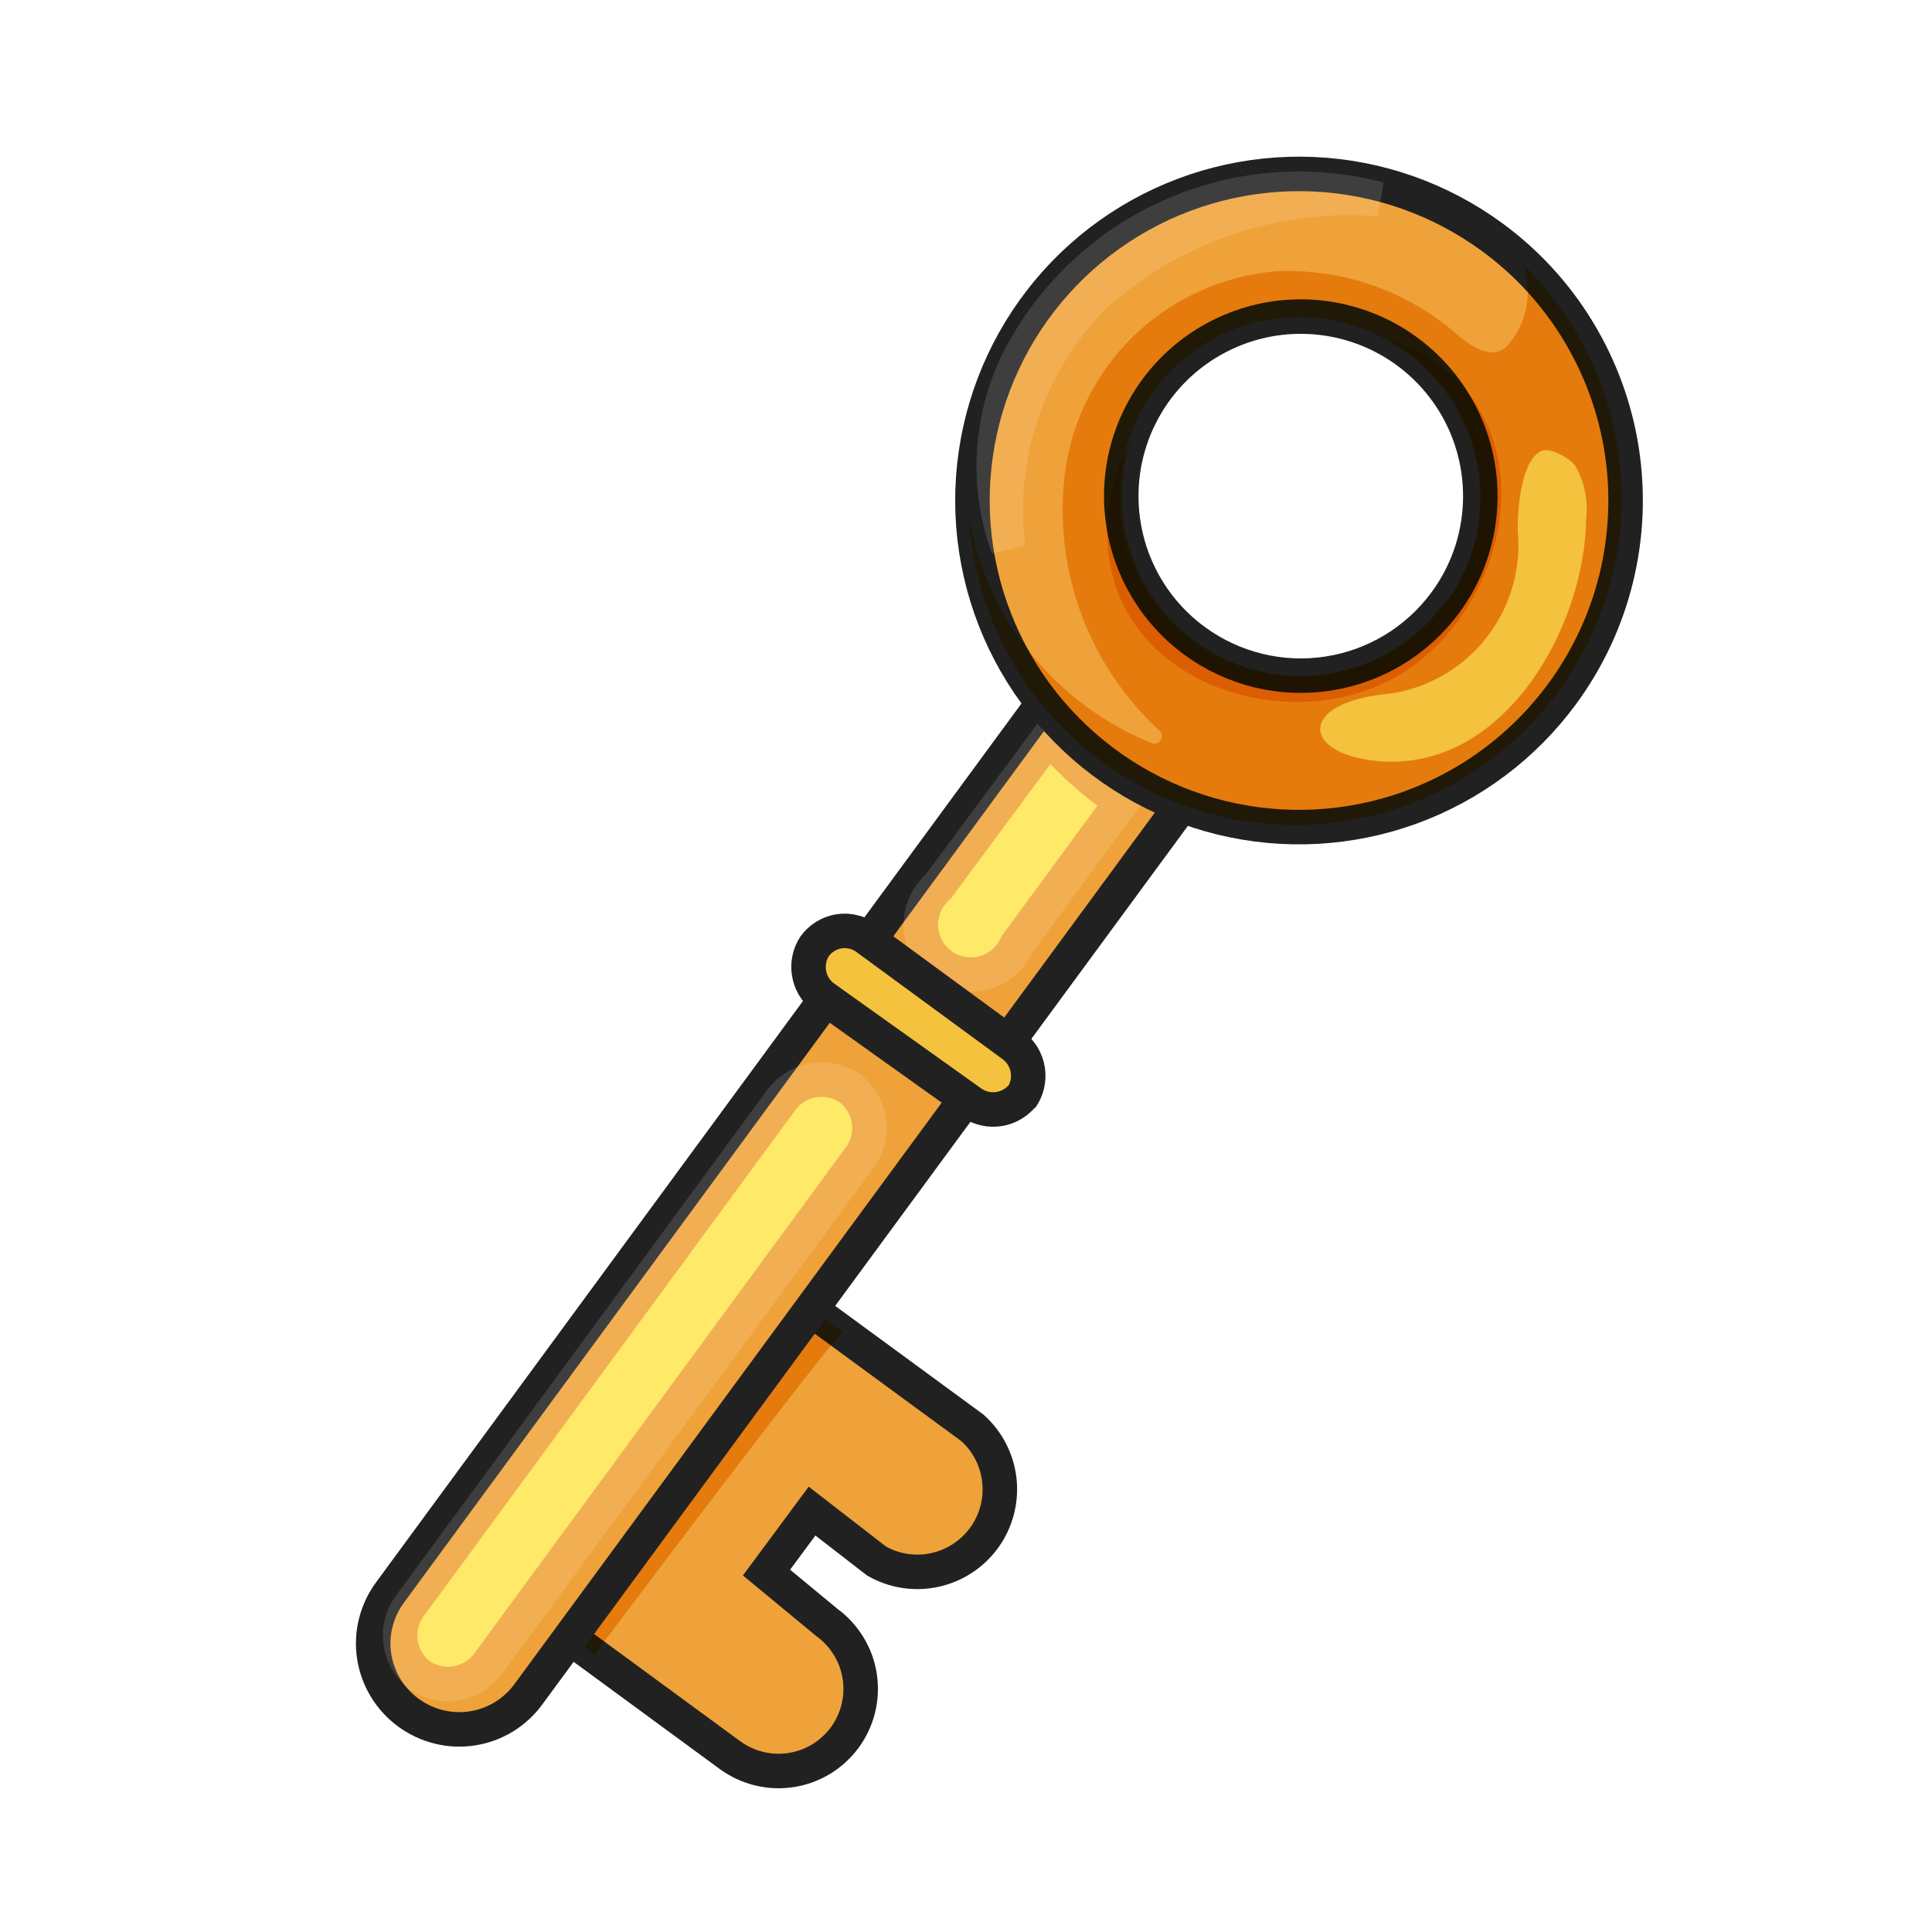
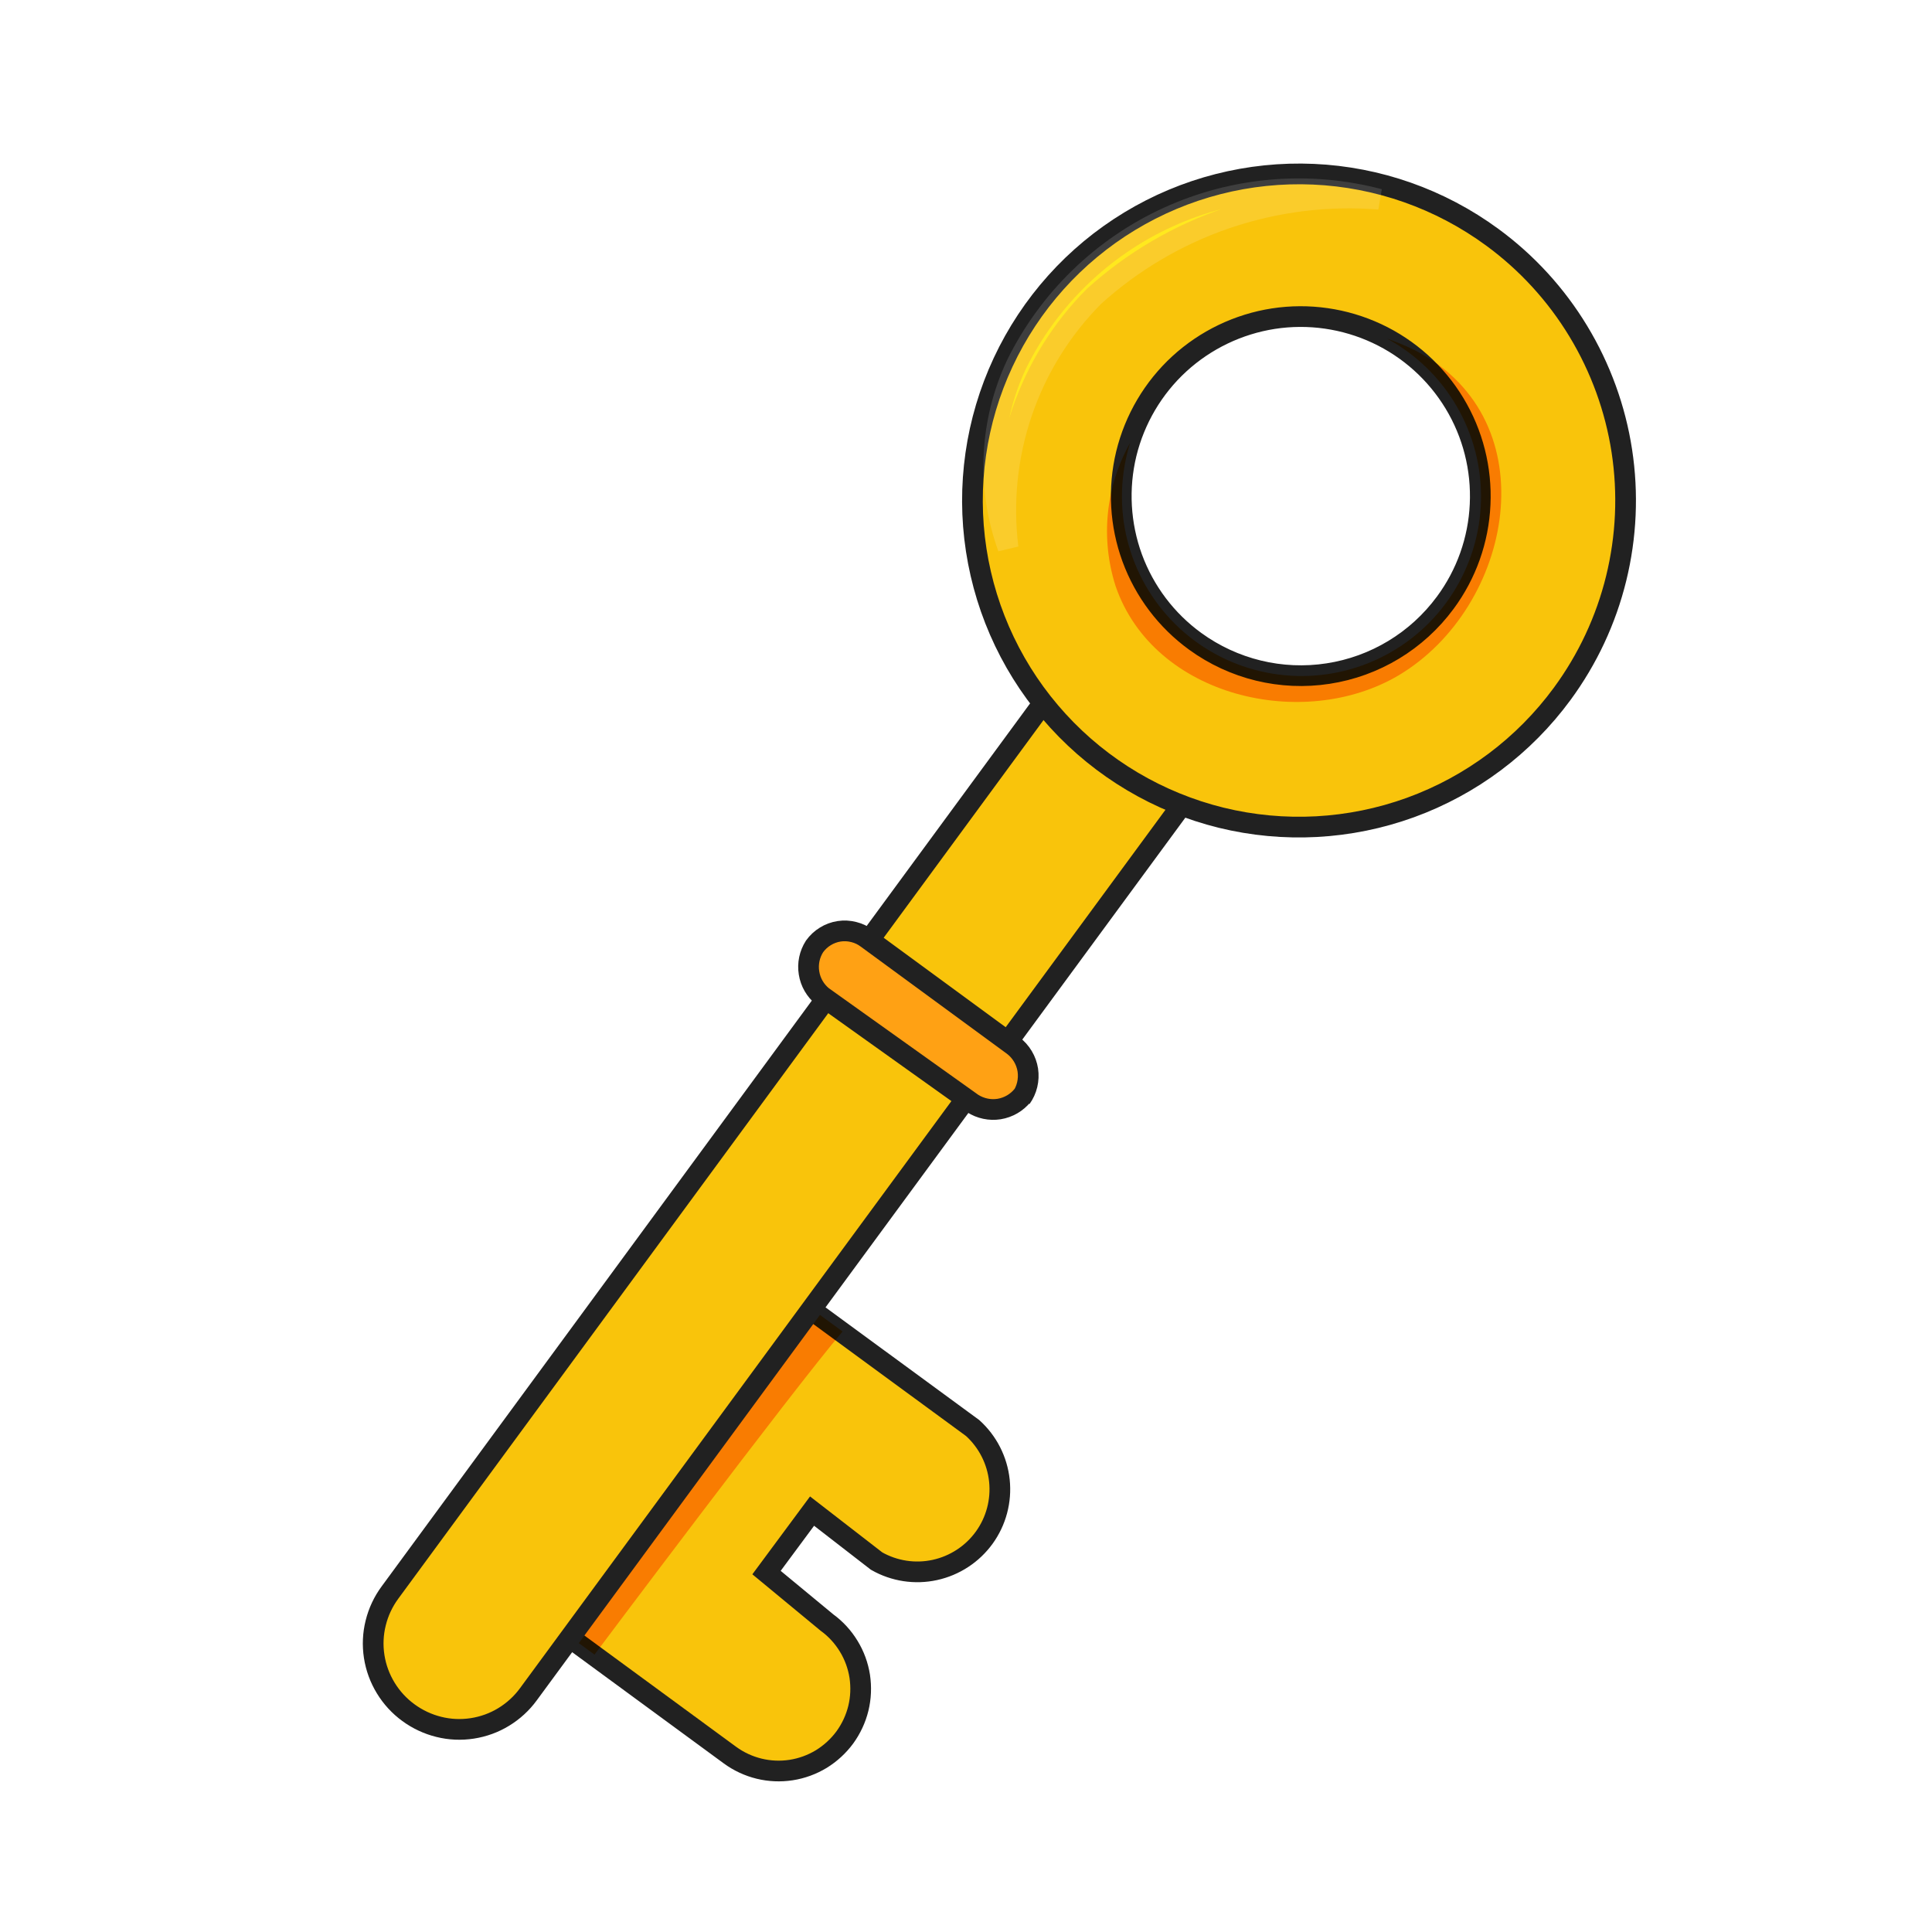
<svg xmlns="http://www.w3.org/2000/svg" width="28" height="28" viewBox="0 0 28 28" fill="none">
-   <path d="M11.986 23.516L11.109 22.791L11.769 21.9L12.704 22.624C12.96 22.77 13.261 22.816 13.549 22.753C13.837 22.69 14.092 22.523 14.264 22.285C14.437 22.046 14.515 21.751 14.484 21.458C14.453 21.165 14.315 20.894 14.096 20.696L11.051 18.464L9.638 20.385L9.863 20.551L9.203 21.443L8.986 21.284L7.536 23.204L10.58 25.437C10.835 25.623 11.153 25.701 11.465 25.653C11.62 25.629 11.768 25.575 11.902 25.494C12.035 25.412 12.151 25.306 12.244 25.18C12.336 25.053 12.403 24.91 12.44 24.758C12.477 24.607 12.483 24.449 12.46 24.294C12.436 24.14 12.382 23.992 12.3 23.858C12.219 23.725 12.113 23.608 11.986 23.516Z" fill="#EFA239" stroke="#212121" stroke-width="0.5" />
+   <path d="M11.986 23.516L11.109 22.791L11.769 21.9L12.704 22.624C12.96 22.77 13.261 22.816 13.549 22.753C13.837 22.69 14.092 22.523 14.264 22.285C14.437 22.046 14.515 21.751 14.484 21.458C14.453 21.165 14.315 20.894 14.096 20.696L11.051 18.464L9.638 20.385L9.863 20.551L9.203 21.443L8.986 21.284L7.536 23.204L10.58 25.437C10.835 25.623 11.153 25.701 11.465 25.653C11.62 25.629 11.768 25.575 11.902 25.494C12.035 25.412 12.151 25.306 12.244 25.18C12.336 25.053 12.403 24.91 12.44 24.758C12.477 24.607 12.483 24.449 12.46 24.294C12.436 24.14 12.382 23.992 12.3 23.858C12.219 23.725 12.113 23.608 11.986 23.516Z" fill="#F9C40B" stroke="#212121" stroke-width="0.3" />
  <g style="mix-blend-mode:multiply">
    <g style="mix-blend-mode:multiply">
-       <path d="M12.211 19.297L11.073 18.464L9.659 20.385L9.884 20.551L9.224 21.443L9.007 21.284L7.557 23.204L8.616 23.98C8.616 23.98 11.472 20.167 12.211 19.297Z" fill="#F4C23C" />
+       <path d="M12.211 19.297L11.073 18.464L9.659 20.385L9.884 20.551L9.224 21.443L9.007 21.284L7.557 23.204L8.616 23.98C8.616 23.98 11.472 20.167 12.211 19.297Z" fill="#FFA114" />
    </g>
  </g>
-   <path d="M7.659 24.553C7.563 24.685 7.441 24.797 7.302 24.882C7.162 24.968 7.007 25.024 6.845 25.049C6.683 25.074 6.518 25.067 6.359 25.027C6.201 24.988 6.051 24.918 5.919 24.821C5.787 24.725 5.675 24.603 5.59 24.463C5.505 24.324 5.448 24.169 5.423 24.007C5.398 23.845 5.405 23.68 5.445 23.521C5.484 23.362 5.554 23.213 5.651 23.081L15.19 10.092C15.386 9.826 15.678 9.649 16.005 9.599C16.331 9.548 16.663 9.629 16.93 9.824C17.062 9.921 17.174 10.043 17.26 10.183C17.345 10.323 17.402 10.479 17.427 10.642C17.452 10.804 17.444 10.97 17.405 11.129C17.366 11.289 17.295 11.439 17.198 11.571L7.659 24.553Z" fill="#EFA239" stroke="#212121" stroke-width="0.5" />
+   <path d="M7.659 24.553C7.563 24.685 7.441 24.797 7.302 24.882C7.162 24.968 7.007 25.024 6.845 25.049C6.683 25.074 6.518 25.067 6.359 25.027C6.201 24.988 6.051 24.918 5.919 24.821C5.787 24.725 5.675 24.603 5.59 24.463C5.505 24.324 5.448 24.169 5.423 24.007C5.398 23.845 5.405 23.68 5.445 23.521C5.484 23.362 5.554 23.213 5.651 23.081L15.19 10.092C15.386 9.826 15.678 9.649 16.005 9.599C16.331 9.548 16.663 9.629 16.93 9.824C17.062 9.921 17.174 10.043 17.26 10.183C17.345 10.323 17.402 10.479 17.427 10.642C17.452 10.804 17.444 10.97 17.405 11.129C17.366 11.289 17.295 11.439 17.198 11.571L7.659 24.553Z" fill="#F9C40B" stroke="#212121" stroke-width="0.3" />
+   <path d="M21.627 3.438C20.872 2.884 19.97 2.566 19.035 2.525C18.1 2.484 17.173 2.721 16.373 3.206C15.572 3.691 14.934 4.403 14.538 5.251C14.142 6.099 14.006 7.046 14.148 7.971C14.29 8.896 14.703 9.759 15.335 10.449C15.967 11.14 16.789 11.627 17.698 11.851C18.608 12.074 19.562 12.022 20.442 11.703C21.322 11.383 22.087 10.81 22.641 10.055C23.009 9.554 23.275 8.986 23.423 8.382C23.571 7.778 23.599 7.151 23.505 6.536C23.411 5.922 23.196 5.332 22.874 4.8C22.552 4.268 22.128 3.805 21.627 3.438ZM17.321 9.294C16.904 8.991 16.587 8.571 16.409 8.087C16.232 7.603 16.202 7.077 16.323 6.576C16.445 6.076 16.712 5.622 17.092 5.273C17.472 4.925 17.947 4.697 18.456 4.618C18.965 4.54 19.487 4.615 19.954 4.833C20.421 5.051 20.812 5.403 21.079 5.844C21.346 6.285 21.475 6.796 21.451 7.31C21.428 7.825 21.252 8.322 20.945 8.736C20.537 9.289 19.927 9.658 19.248 9.762C18.569 9.867 17.877 9.698 17.321 9.294Z" fill="#F9C40B" stroke="#212121" stroke-width="0.3" />
+   <g style="mix-blend-mode:multiply">
+     <path d="M20.532 5.09C20.394 5.02 20.251 4.959 20.105 4.909C20.208 4.965 20.307 5.028 20.402 5.098C20.787 5.381 21.087 5.764 21.269 6.207C21.451 6.649 21.507 7.133 21.432 7.605C21.356 8.077 21.152 8.52 20.842 8.884C20.532 9.248 20.127 9.519 19.673 9.668C19.218 9.817 18.732 9.838 18.266 9.728C17.801 9.619 17.374 9.383 17.034 9.047C16.694 8.711 16.452 8.288 16.337 7.824C16.221 7.36 16.236 6.873 16.379 6.417C16.203 6.731 16.093 7.077 16.057 7.435C16.021 7.793 16.059 8.155 16.169 8.497C16.72 10.099 18.887 10.606 20.271 9.787C21.924 8.802 22.453 6.105 20.532 5.09Z" fill="#FFA114" />
+   </g>
+   <path d="M14.82 15.876C14.735 15.981 14.614 16.051 14.48 16.073C14.346 16.094 14.21 16.065 14.095 15.992L11.921 14.441C11.816 14.356 11.746 14.235 11.725 14.101C11.703 13.967 11.732 13.83 11.805 13.716C11.847 13.658 11.9 13.608 11.961 13.571C12.022 13.533 12.09 13.508 12.161 13.497C12.232 13.486 12.304 13.49 12.374 13.508C12.444 13.525 12.509 13.557 12.566 13.6L14.683 15.152C14.797 15.238 14.874 15.366 14.896 15.508C14.917 15.651 14.883 15.796 14.799 15.913L14.82 15.876Z" fill="#FFA114" stroke="#212121" stroke-width="0.3" />
  <g style="mix-blend-mode:screen">
-     <path d="M7.065 24.125C6.951 24.271 6.786 24.369 6.602 24.397C6.419 24.425 6.232 24.382 6.079 24.277C5.932 24.163 5.835 23.998 5.806 23.814C5.778 23.631 5.821 23.444 5.927 23.291L11.334 15.927C11.448 15.78 11.613 15.682 11.797 15.654C11.98 15.626 12.167 15.669 12.32 15.774C12.467 15.888 12.564 16.054 12.592 16.237C12.621 16.42 12.578 16.608 12.472 16.76L7.065 24.125Z" fill="#F4C23C" />
-     <path d="M7.065 24.125C6.951 24.271 6.786 24.369 6.602 24.397C6.419 24.425 6.232 24.382 6.079 24.277C5.932 24.163 5.835 23.998 5.806 23.814C5.778 23.631 5.821 23.444 5.927 23.291L11.334 15.927C11.448 15.78 11.613 15.682 11.797 15.654C11.98 15.626 12.167 15.669 12.32 15.774C12.467 15.888 12.564 16.054 12.592 16.237C12.621 16.42 12.578 16.608 12.472 16.76L7.065 24.125Z" stroke="#212121" stroke-width="0.5" />
-   </g>
-   <g style="mix-blend-mode:screen">
-     <path d="M15.204 10.679L13.595 12.853C13.513 12.924 13.448 13.013 13.405 13.113C13.362 13.213 13.342 13.32 13.346 13.429C13.351 13.538 13.379 13.644 13.43 13.74C13.481 13.836 13.553 13.919 13.64 13.983C13.727 14.048 13.828 14.092 13.934 14.113C14.041 14.133 14.151 14.129 14.256 14.101C14.361 14.073 14.458 14.022 14.541 13.952C14.624 13.882 14.689 13.793 14.733 13.694L16.256 11.621C15.864 11.356 15.511 11.039 15.204 10.679Z" fill="#F4C23C" />
-     <path d="M15.204 10.679L13.595 12.853C13.513 12.924 13.448 13.013 13.405 13.113C13.362 13.213 13.342 13.32 13.346 13.429C13.351 13.538 13.379 13.644 13.43 13.74C13.481 13.836 13.553 13.919 13.64 13.983C13.727 14.048 13.828 14.092 13.934 14.113C14.041 14.133 14.151 14.129 14.256 14.101C14.361 14.073 14.458 14.022 14.541 13.952C14.624 13.882 14.689 13.793 14.733 13.694L16.256 11.621C15.864 11.356 15.511 11.039 15.204 10.679Z" stroke="#212121" stroke-width="0.5" />
-   </g>
-   <path d="M21.627 3.438C20.872 2.884 19.97 2.566 19.035 2.525C18.1 2.484 17.173 2.721 16.373 3.206C15.572 3.691 14.934 4.403 14.538 5.251C14.142 6.099 14.006 7.046 14.148 7.971C14.29 8.896 14.703 9.759 15.335 10.449C15.967 11.14 16.789 11.627 17.698 11.851C18.608 12.074 19.562 12.022 20.442 11.703C21.322 11.383 22.087 10.81 22.641 10.055C23.009 9.554 23.275 8.986 23.423 8.382C23.571 7.778 23.599 7.151 23.505 6.536C23.411 5.922 23.196 5.332 22.874 4.8C22.552 4.268 22.128 3.805 21.627 3.438ZM17.321 9.294C16.904 8.991 16.587 8.571 16.409 8.087C16.232 7.603 16.202 7.077 16.323 6.576C16.445 6.076 16.712 5.622 17.092 5.273C17.472 4.925 17.947 4.697 18.456 4.618C18.965 4.54 19.487 4.615 19.954 4.833C20.421 5.051 20.812 5.403 21.079 5.844C21.346 6.285 21.475 6.796 21.451 7.31C21.428 7.825 21.252 8.322 20.945 8.736C20.537 9.289 19.927 9.658 19.248 9.762C18.569 9.867 17.877 9.698 17.321 9.294Z" fill="#EFA239" stroke="#212121" stroke-width="0.5" />
-   <g style="mix-blend-mode:multiply">
-     <path d="M22.069 3.829C22.138 4.017 22.158 4.22 22.126 4.418C22.095 4.616 22.012 4.803 21.887 4.96C21.684 5.243 21.387 5.061 21.163 4.887C20.436 4.231 19.48 3.888 18.502 3.931C17.702 3.996 16.95 4.345 16.384 4.915C15.818 5.485 15.474 6.239 15.415 7.04C15.361 7.699 15.459 8.361 15.7 8.977C15.941 9.592 16.32 10.145 16.806 10.592C16.824 10.609 16.835 10.631 16.838 10.656C16.841 10.68 16.836 10.704 16.823 10.725C16.811 10.746 16.791 10.762 16.769 10.771C16.746 10.78 16.721 10.78 16.698 10.773C16.016 10.498 15.415 10.055 14.951 9.484C14.487 8.914 14.175 8.235 14.045 7.511C14.092 8.279 14.325 9.023 14.724 9.681C15.123 10.338 15.677 10.888 16.337 11.283C16.996 11.678 17.742 11.907 18.51 11.949C19.278 11.991 20.044 11.845 20.743 11.524C21.442 11.204 22.052 10.718 22.521 10.108C22.99 9.498 23.303 8.784 23.434 8.026C23.564 7.268 23.508 6.49 23.27 5.759C23.032 5.027 22.62 4.365 22.069 3.829ZM20.931 8.729C20.627 9.146 20.207 9.463 19.723 9.641C19.239 9.818 18.714 9.848 18.213 9.727C17.712 9.605 17.258 9.338 16.91 8.958C16.561 8.578 16.333 8.103 16.255 7.594C16.176 7.085 16.251 6.563 16.469 6.096C16.687 5.629 17.039 5.238 17.48 4.971C17.922 4.704 18.432 4.575 18.947 4.599C19.462 4.622 19.958 4.799 20.372 5.105C20.932 5.509 21.308 6.118 21.418 6.799C21.528 7.48 21.363 8.177 20.96 8.736L20.931 8.729Z" fill="#F4C23C" />
-   </g>
-   <g style="mix-blend-mode:multiply">
-     <path d="M20.532 5.09C20.394 5.02 20.251 4.959 20.105 4.909C20.208 4.965 20.307 5.028 20.402 5.098C20.787 5.381 21.087 5.764 21.269 6.207C21.451 6.649 21.507 7.133 21.432 7.605C21.356 8.077 21.152 8.52 20.842 8.884C20.532 9.248 20.127 9.519 19.673 9.668C19.218 9.817 18.732 9.838 18.266 9.728C17.801 9.619 17.374 9.383 17.034 9.047C16.694 8.711 16.452 8.288 16.337 7.824C16.221 7.36 16.236 6.873 16.379 6.417C16.203 6.731 16.093 7.077 16.057 7.435C16.021 7.793 16.059 8.155 16.169 8.497C16.72 10.099 18.887 10.606 20.271 9.787C21.924 8.802 22.453 6.105 20.532 5.09Z" fill="#F4C23C" />
-   </g>
-   <path d="M14.82 15.876C14.735 15.981 14.614 16.051 14.48 16.073C14.346 16.094 14.21 16.065 14.095 15.992L11.921 14.441C11.816 14.356 11.746 14.235 11.725 14.101C11.703 13.967 11.732 13.83 11.805 13.716C11.847 13.658 11.9 13.608 11.961 13.571C12.022 13.533 12.09 13.508 12.161 13.497C12.232 13.486 12.304 13.49 12.374 13.508C12.444 13.525 12.509 13.557 12.566 13.6L14.683 15.152C14.797 15.238 14.874 15.366 14.896 15.508C14.917 15.651 14.883 15.796 14.799 15.913L14.82 15.876Z" fill="#F4C23C" stroke="#212121" stroke-width="0.5" />
-   <path d="M22.33 6.54C22.04 6.685 21.989 7.41 21.997 7.699C22.048 8.257 21.883 8.814 21.534 9.253C21.186 9.692 20.682 9.979 20.126 10.055C18.88 10.171 18.872 10.831 19.742 10.998C21.685 11.367 22.975 9.171 22.989 7.489C23.015 7.238 22.962 6.984 22.837 6.764C22.794 6.67 22.468 6.467 22.33 6.54Z" fill="#F4C23C" />
-   <g style="mix-blend-mode:screen">
-     <path d="M15.857 4.293C16.413 3.79 17.067 3.405 17.777 3.163C18.488 2.922 19.24 2.827 19.988 2.887C18.971 2.618 17.892 2.709 16.934 3.145C15.976 3.581 15.199 4.335 14.733 5.279C14.539 5.692 14.427 6.14 14.406 6.597C14.385 7.053 14.454 7.509 14.61 7.939C14.528 7.277 14.597 6.604 14.813 5.972C15.029 5.341 15.386 4.766 15.857 4.293Z" fill="#F4C23C" />
-     <path d="M15.857 4.293C16.413 3.79 17.067 3.405 17.777 3.163C18.488 2.922 19.24 2.827 19.988 2.887C18.971 2.618 17.892 2.709 16.934 3.145C15.976 3.581 15.199 4.335 14.733 5.279C14.539 5.692 14.427 6.14 14.406 6.597C14.385 7.053 14.454 7.509 14.61 7.939C14.528 7.277 14.597 6.604 14.813 5.972C15.029 5.341 15.386 4.766 15.857 4.293Z" stroke="#212121" stroke-width="0.5" />
+     <path d="M15.857 4.293C16.413 3.79 17.067 3.405 17.777 3.163C18.488 2.922 19.24 2.827 19.988 2.887C18.971 2.618 17.892 2.709 16.934 3.145C15.976 3.581 15.199 4.335 14.733 5.279C14.539 5.692 14.427 6.14 14.406 6.597C14.385 7.053 14.454 7.509 14.61 7.939C14.528 7.277 14.597 6.604 14.813 5.972C15.029 5.341 15.386 4.766 15.857 4.293Z" fill="#FFA114" />
+     <path d="M15.857 4.293C16.413 3.79 17.067 3.405 17.777 3.163C18.488 2.922 19.24 2.827 19.988 2.887C18.971 2.618 17.892 2.709 16.934 3.145C15.976 3.581 15.199 4.335 14.733 5.279C14.539 5.692 14.427 6.14 14.406 6.597C14.385 7.053 14.454 7.509 14.61 7.939C14.528 7.277 14.597 6.604 14.813 5.972C15.029 5.341 15.386 4.766 15.857 4.293Z" stroke="#212121" stroke-width="0.3" />
  </g>
</svg>
